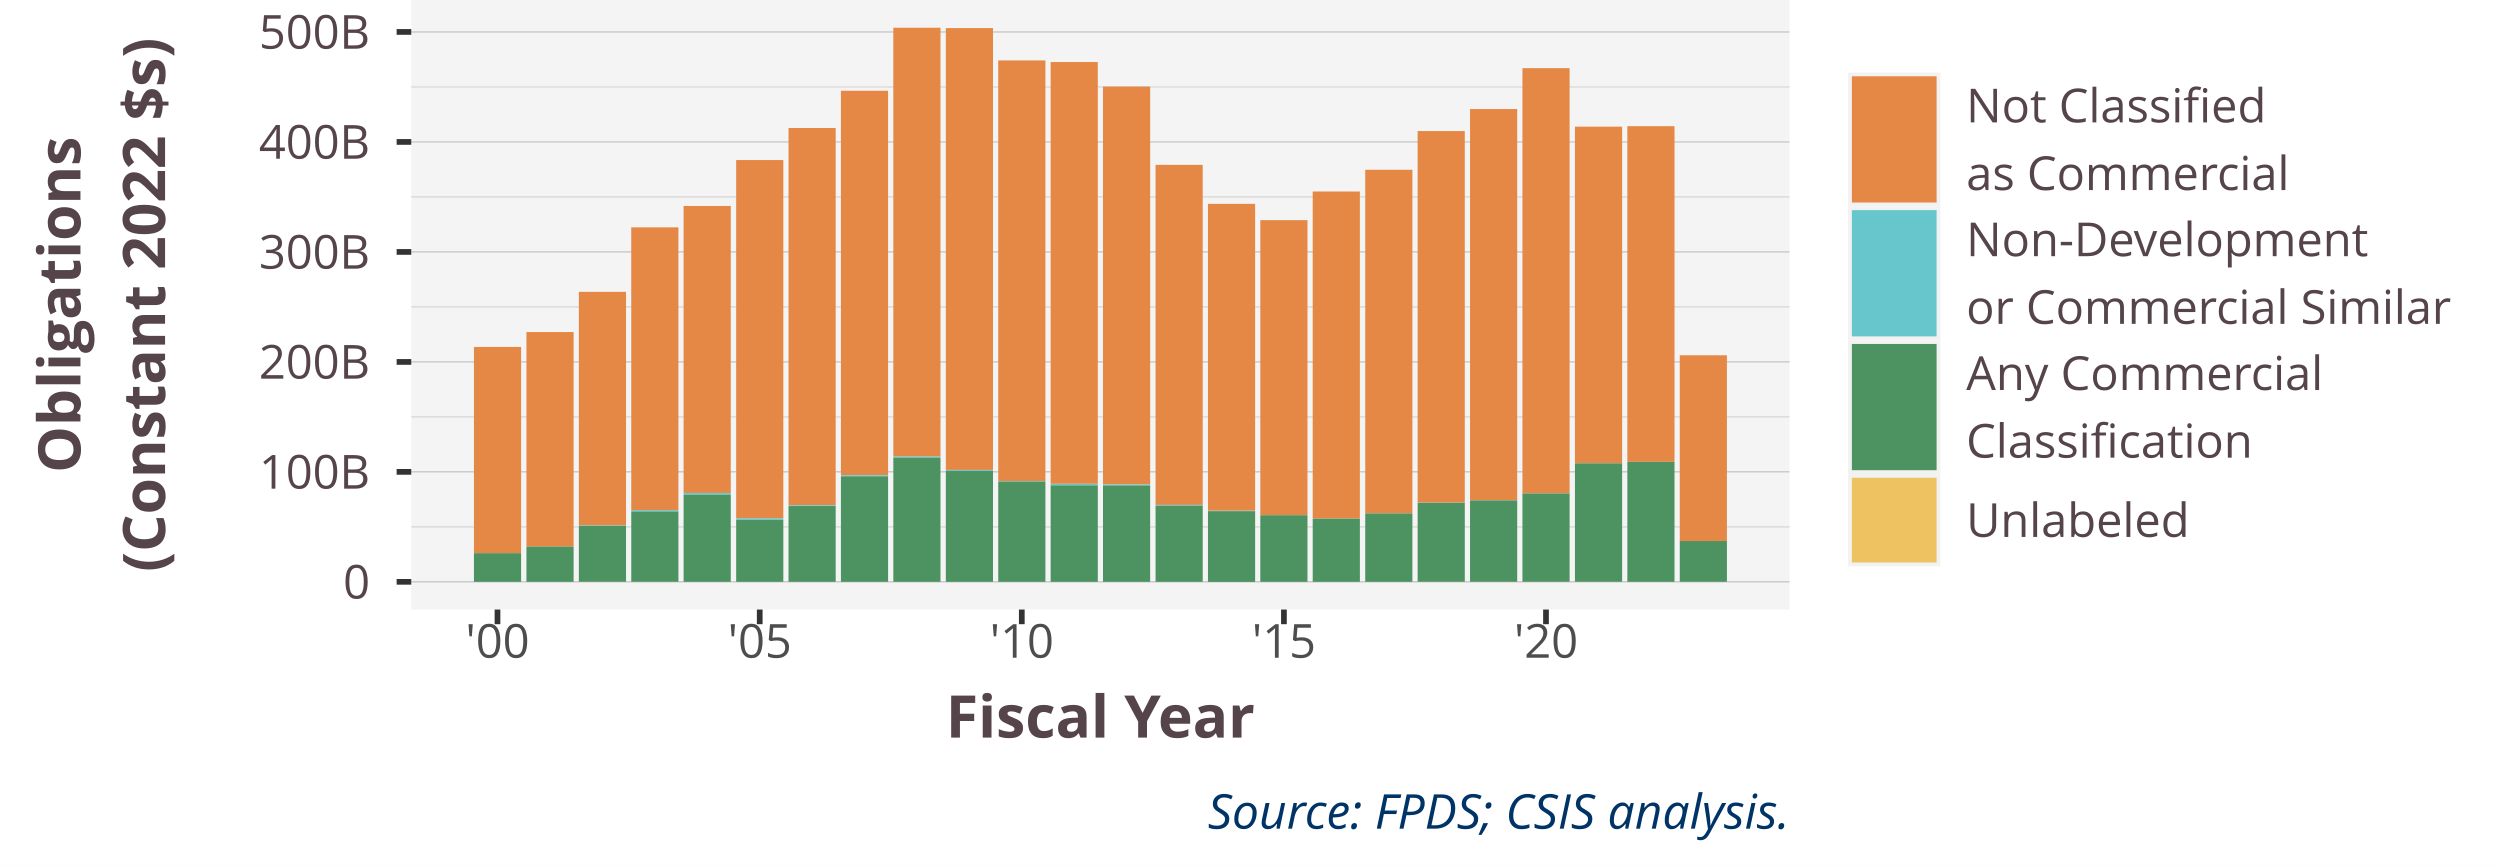
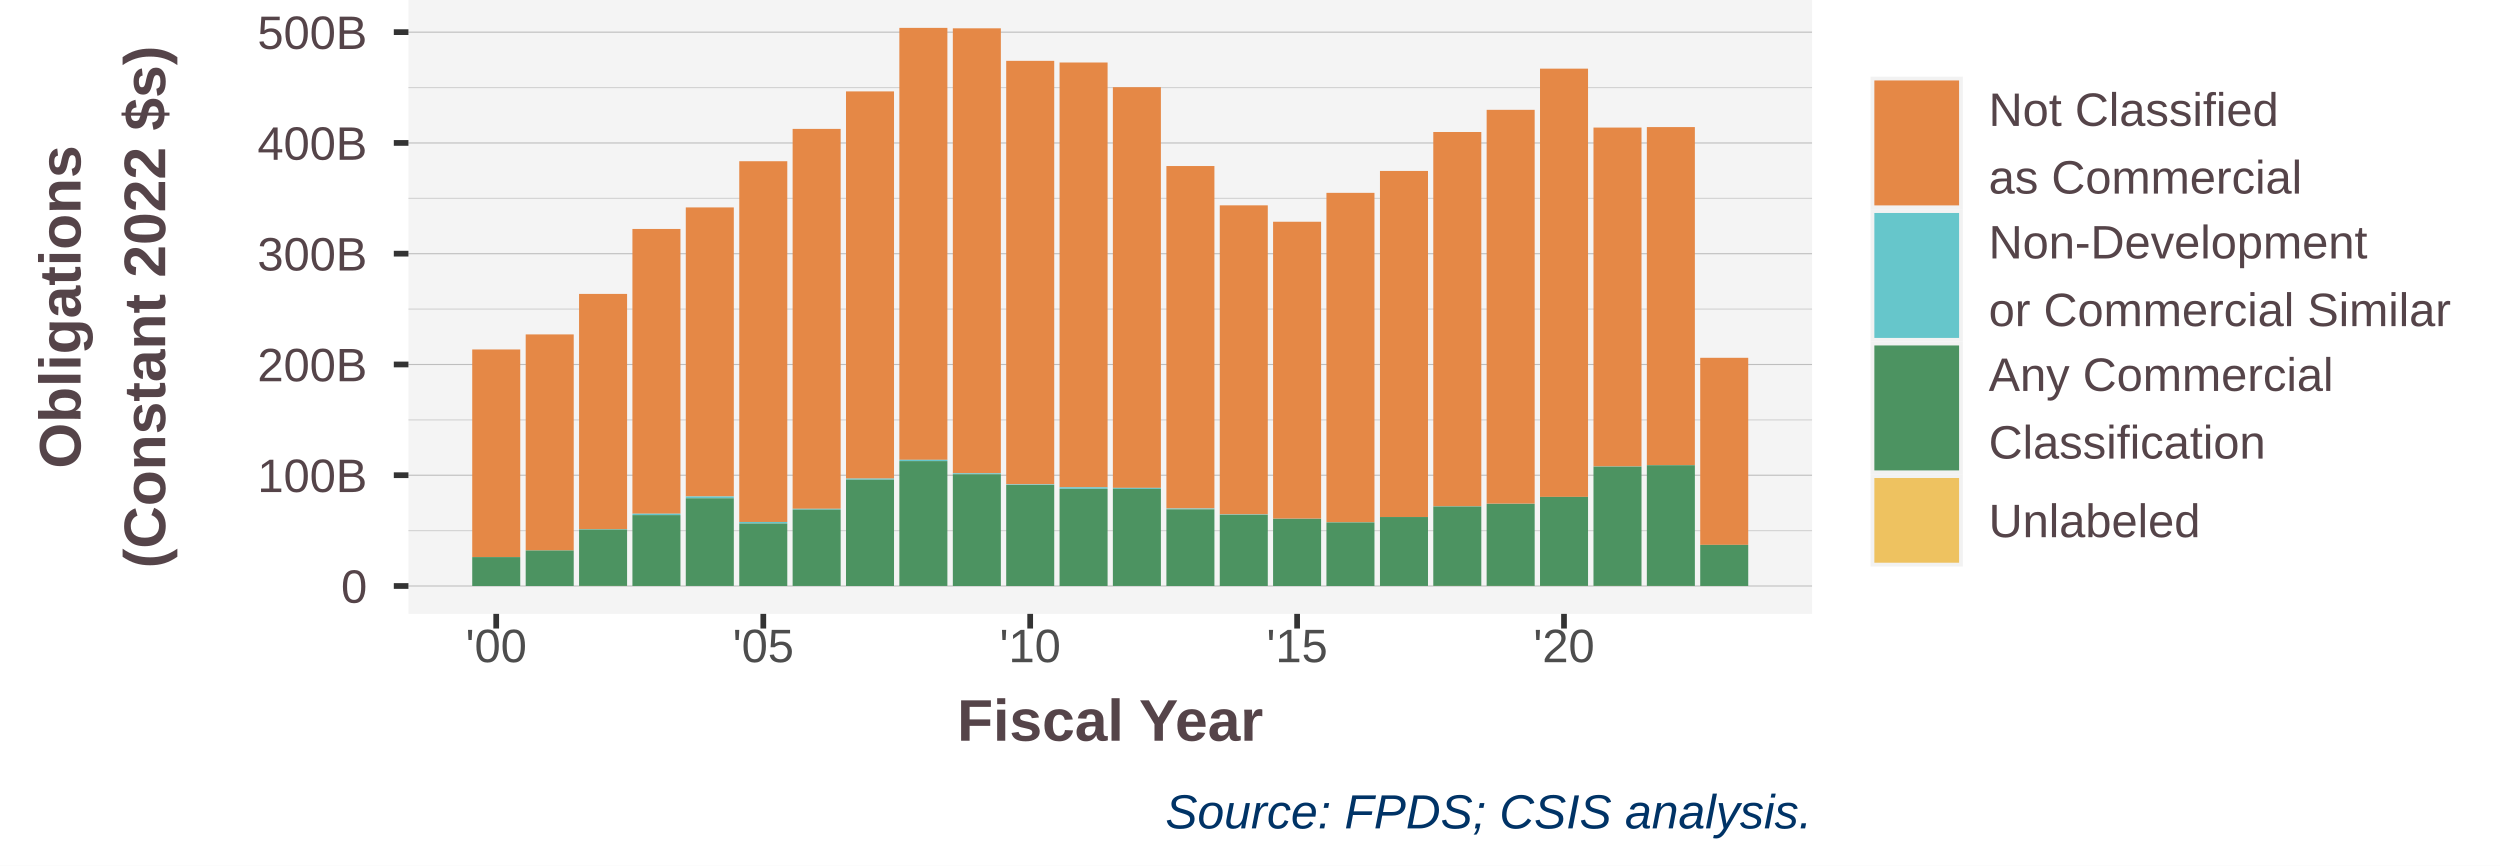
<svg xmlns="http://www.w3.org/2000/svg" class="svglite" width="468.00pt" height="162.00pt" viewBox="0 0 468.00 162.00">
  <defs>
    <style type="text/css">
    .svglite line, .svglite polyline, .svglite polygon, .svglite path, .svglite rect, .svglite circle {
      fill: none;
      stroke: #000000;
      stroke-linecap: round;
      stroke-linejoin: round;
      stroke-miterlimit: 10.00;
    }
    .svglite text {
      white-space: pre;
    }
  </style>
  </defs>
  <rect width="100%" height="100%" style="stroke: none; fill: #FFFFFF;" />
  <defs>
    <clipPath id="cpMC4wMHw0NjguMDB8MC4wMHwxNjIuMDA=">
      <rect x="0.00" y="0.00" width="468.00" height="162.00" />
    </clipPath>
  </defs>
  <g clip-path="url(#cpMC4wMHw0NjguMDB8MC4wMHwxNjIuMDA=)">
-     <rect x="-0" y="0.00" width="468.00" height="162.00" style="stroke-width: 1.07; stroke: #FFFFFF; fill: #FFFFFF;" />
+     <rect x="0.00" y="0.00" width="468.00" height="162.00" style="stroke-width: 1.07; stroke: #FFFFFF; fill: #FFFFFF;" />
  </g>
  <defs>
-     <clipPath id="cpNzYuOTl8MzM1LjAwfDAuMDB8MTE0LjEx">
-       <rect x="76.99" y="0.00" width="258.01" height="114.11" />
+     <clipPath id="cpNzYuNDZ8MzM5LjIxfDAuMDB8MTE0Ljky">
+       <rect x="76.46" y="0.00" width="262.76" height="114.92" />
    </clipPath>
  </defs>
-   <g clip-path="url(#cpNzYuOTl8MzM1LjAwfDAuMDB8MTE0LjEx)">
-     <rect x="76.99" y="0.00" width="258.01" height="114.11" style="stroke-width: 1.07; stroke: none; fill: #F4F4F4;" />
-     <polyline points="76.99,98.63 335.00,98.63 " style="stroke-width: 0.21; stroke: #D3D3D3; stroke-linecap: butt;" />
-     <polyline points="76.99,78.04 335.00,78.04 " style="stroke-width: 0.21; stroke: #D3D3D3; stroke-linecap: butt;" />
-     <polyline points="76.99,57.45 335.00,57.45 " style="stroke-width: 0.21; stroke: #D3D3D3; stroke-linecap: butt;" />
-     <polyline points="76.99,36.86 335.00,36.86 " style="stroke-width: 0.21; stroke: #D3D3D3; stroke-linecap: butt;" />
-     <polyline points="76.99,16.28 335.00,16.28 " style="stroke-width: 0.21; stroke: #D3D3D3; stroke-linecap: butt;" />
-     <polyline points="76.99,108.92 335.00,108.92 " style="stroke-width: 0.21; stroke: #BEBEBE; stroke-linecap: butt;" />
-     <polyline points="76.99,88.33 335.00,88.33 " style="stroke-width: 0.21; stroke: #BEBEBE; stroke-linecap: butt;" />
-     <polyline points="76.99,67.75 335.00,67.75 " style="stroke-width: 0.21; stroke: #BEBEBE; stroke-linecap: butt;" />
-     <polyline points="76.99,47.16 335.00,47.16 " style="stroke-width: 0.21; stroke: #BEBEBE; stroke-linecap: butt;" />
-     <polyline points="76.99,26.57 335.00,26.57 " style="stroke-width: 0.21; stroke: #BEBEBE; stroke-linecap: butt;" />
-     <polyline points="76.99,5.98 335.00,5.98 " style="stroke-width: 0.21; stroke: #BEBEBE; stroke-linecap: butt;" />
-     <rect x="88.72" y="64.95" width="8.83" height="38.59" style="stroke-width: 1.07; stroke: none; stroke-linecap: butt; stroke-linejoin: miter; fill: #E58846;" />
-     <rect x="98.55" y="62.16" width="8.83" height="40.16" style="stroke-width: 1.07; stroke: none; stroke-linecap: butt; stroke-linejoin: miter; fill: #E58846;" />
-     <rect x="108.36" y="54.63" width="8.83" height="43.73" style="stroke-width: 1.07; stroke: none; stroke-linecap: butt; stroke-linejoin: miter; fill: #E58846;" />
-     <rect x="118.17" y="42.56" width="8.83" height="52.93" style="stroke-width: 1.07; stroke: none; stroke-linecap: butt; stroke-linejoin: miter; fill: #E58846;" />
-     <rect x="127.97" y="38.56" width="8.83" height="53.72" style="stroke-width: 1.07; stroke: none; stroke-linecap: butt; stroke-linejoin: miter; fill: #E58846;" />
-     <rect x="137.81" y="29.96" width="8.83" height="67.06" style="stroke-width: 1.07; stroke: none; stroke-linecap: butt; stroke-linejoin: miter; fill: #E58846;" />
-     <rect x="147.61" y="23.96" width="8.83" height="70.62" style="stroke-width: 1.07; stroke: none; stroke-linecap: butt; stroke-linejoin: miter; fill: #E58846;" />
-     <rect x="157.42" y="16.99" width="8.83" height="71.97" style="stroke-width: 1.07; stroke: none; stroke-linecap: butt; stroke-linejoin: miter; fill: #E58846;" />
-     <rect x="167.23" y="5.19" width="8.83" height="80.29" style="stroke-width: 1.07; stroke: none; stroke-linecap: butt; stroke-linejoin: miter; fill: #E58846;" />
-     <rect x="177.06" y="5.26" width="8.83" height="82.71" style="stroke-width: 1.07; stroke: none; stroke-linecap: butt; stroke-linejoin: miter; fill: #E58846;" />
-     <rect x="186.87" y="11.31" width="8.83" height="78.73" style="stroke-width: 1.07; stroke: none; stroke-linecap: butt; stroke-linejoin: miter; fill: #E58846;" />
-     <rect x="196.68" y="11.61" width="8.83" height="78.96" style="stroke-width: 1.07; stroke: none; stroke-linecap: butt; stroke-linejoin: miter; fill: #E58846;" />
-     <rect x="206.48" y="16.20" width="8.83" height="74.48" style="stroke-width: 1.07; stroke: none; stroke-linecap: butt; stroke-linejoin: miter; fill: #E58846;" />
-     <rect x="216.32" y="30.86" width="8.83" height="63.66" style="stroke-width: 1.07; stroke: none; stroke-linecap: butt; stroke-linejoin: miter; fill: #E58846;" />
-     <rect x="226.13" y="38.16" width="8.83" height="57.45" style="stroke-width: 1.07; stroke: none; stroke-linecap: butt; stroke-linejoin: miter; fill: #E58846;" />
-     <rect x="235.93" y="41.21" width="8.83" height="55.21" style="stroke-width: 1.07; stroke: none; stroke-linecap: butt; stroke-linejoin: miter; fill: #E58846;" />
-     <rect x="245.74" y="35.85" width="8.83" height="61.23" style="stroke-width: 1.07; stroke: none; stroke-linecap: butt; stroke-linejoin: miter; fill: #E58846;" />
-     <rect x="255.57" y="31.78" width="8.83" height="64.32" style="stroke-width: 1.07; stroke: none; stroke-linecap: butt; stroke-linejoin: miter; fill: #E58846;" />
-     <rect x="265.38" y="24.53" width="8.83" height="69.58" style="stroke-width: 1.07; stroke: none; stroke-linecap: butt; stroke-linejoin: miter; fill: #E58846;" />
-     <rect x="275.19" y="20.41" width="8.83" height="73.23" style="stroke-width: 1.07; stroke: none; stroke-linecap: butt; stroke-linejoin: miter; fill: #E58846;" />
-     <rect x="285.00" y="12.76" width="8.83" height="79.60" style="stroke-width: 1.07; stroke: none; stroke-linecap: butt; stroke-linejoin: miter; fill: #E58846;" />
-     <rect x="294.83" y="23.71" width="8.83" height="62.99" style="stroke-width: 1.07; stroke: none; stroke-linecap: butt; stroke-linejoin: miter; fill: #E58846;" />
-     <rect x="304.64" y="23.62" width="8.83" height="62.84" style="stroke-width: 1.07; stroke: none; stroke-linecap: butt; stroke-linejoin: miter; fill: #E58846;" />
-     <rect x="314.45" y="66.51" width="8.83" height="34.77" style="stroke-width: 1.07; stroke: none; stroke-linecap: butt; stroke-linejoin: miter; fill: #E58846;" />
-     <rect x="88.72" y="103.54" width="8.83" height="0.009" style="stroke-width: 1.07; stroke: none; stroke-linecap: butt; stroke-linejoin: miter; fill: #66C6CB;" />
-     <rect x="98.55" y="108.92" width="8.83" height="0" style="stroke-width: 1.07; stroke: none; stroke-linecap: butt; stroke-linejoin: miter; fill: #66C6CB;" />
-     <rect x="108.36" y="98.35" width="8.83" height="0.074" style="stroke-width: 1.07; stroke: none; stroke-linecap: butt; stroke-linejoin: miter; fill: #66C6CB;" />
-     <rect x="118.17" y="95.49" width="8.83" height="0.25" style="stroke-width: 1.07; stroke: none; stroke-linecap: butt; stroke-linejoin: miter; fill: #66C6CB;" />
-     <rect x="127.97" y="92.28" width="8.83" height="0.34" style="stroke-width: 1.07; stroke: none; stroke-linecap: butt; stroke-linejoin: miter; fill: #66C6CB;" />
-     <rect x="137.81" y="97.02" width="8.83" height="0.28" style="stroke-width: 1.07; stroke: none; stroke-linecap: butt; stroke-linejoin: miter; fill: #66C6CB;" />
-     <rect x="147.61" y="94.58" width="8.83" height="0.15" style="stroke-width: 1.07; stroke: none; stroke-linecap: butt; stroke-linejoin: miter; fill: #66C6CB;" />
-     <rect x="157.42" y="88.96" width="8.83" height="0.20" style="stroke-width: 1.07; stroke: none; stroke-linecap: butt; stroke-linejoin: miter; fill: #66C6CB;" />
-     <rect x="167.23" y="85.48" width="8.83" height="0.24" style="stroke-width: 1.07; stroke: none; stroke-linecap: butt; stroke-linejoin: miter; fill: #66C6CB;" />
-     <rect x="177.06" y="87.97" width="8.83" height="0.18" style="stroke-width: 1.07; stroke: none; stroke-linecap: butt; stroke-linejoin: miter; fill: #66C6CB;" />
-     <rect x="186.87" y="90.04" width="8.83" height="0.10" style="stroke-width: 1.07; stroke: none; stroke-linecap: butt; stroke-linejoin: miter; fill: #66C6CB;" />
-     <rect x="196.68" y="90.58" width="8.83" height="0.28" style="stroke-width: 1.07; stroke: none; stroke-linecap: butt; stroke-linejoin: miter; fill: #66C6CB;" />
-     <rect x="206.48" y="90.68" width="8.83" height="0.19" style="stroke-width: 1.07; stroke: none; stroke-linecap: butt; stroke-linejoin: miter; fill: #66C6CB;" />
-     <rect x="216.32" y="94.52" width="8.83" height="0.15" style="stroke-width: 1.07; stroke: none; stroke-linecap: butt; stroke-linejoin: miter; fill: #66C6CB;" />
-     <rect x="226.13" y="95.62" width="8.83" height="0.069" style="stroke-width: 1.07; stroke: none; stroke-linecap: butt; stroke-linejoin: miter; fill: #66C6CB;" />
-     <rect x="235.93" y="96.42" width="8.83" height="0.029" style="stroke-width: 1.07; stroke: none; stroke-linecap: butt; stroke-linejoin: miter; fill: #66C6CB;" />
-     <rect x="245.74" y="97.08" width="8.83" height="0.026" style="stroke-width: 1.07; stroke: none; stroke-linecap: butt; stroke-linejoin: miter; fill: #66C6CB;" />
-     <rect x="255.57" y="96.10" width="8.83" height="0.010" style="stroke-width: 1.07; stroke: none; stroke-linecap: butt; stroke-linejoin: miter; fill: #66C6CB;" />
-     <rect x="265.38" y="94.11" width="8.83" height="0.036" style="stroke-width: 1.07; stroke: none; stroke-linecap: butt; stroke-linejoin: miter; fill: #66C6CB;" />
-     <rect x="275.19" y="93.64" width="8.83" height="0.029" style="stroke-width: 1.07; stroke: none; stroke-linecap: butt; stroke-linejoin: miter; fill: #66C6CB;" />
-     <rect x="285.00" y="92.36" width="8.83" height="0.007" style="stroke-width: 1.07; stroke: none; stroke-linecap: butt; stroke-linejoin: miter; fill: #66C6CB;" />
-     <rect x="294.83" y="86.70" width="8.83" height="0.024" style="stroke-width: 1.07; stroke: none; stroke-linecap: butt; stroke-linejoin: miter; fill: #66C6CB;" />
-     <rect x="304.64" y="86.47" width="8.83" height="0.011" style="stroke-width: 1.07; stroke: none; stroke-linecap: butt; stroke-linejoin: miter; fill: #66C6CB;" />
-     <rect x="314.45" y="101.28" width="8.83" height="0.006" style="stroke-width: 1.07; stroke: none; stroke-linecap: butt; stroke-linejoin: miter; fill: #66C6CB;" />
-     <rect x="88.72" y="103.55" width="8.83" height="5.37" style="stroke-width: 1.07; stroke: none; stroke-linecap: butt; stroke-linejoin: miter; fill: #4C9361;" />
-     <rect x="98.55" y="102.32" width="8.83" height="6.60" style="stroke-width: 1.07; stroke: none; stroke-linecap: butt; stroke-linejoin: miter; fill: #4C9361;" />
-     <rect x="108.36" y="98.43" width="8.83" height="10.48" style="stroke-width: 1.07; stroke: none; stroke-linecap: butt; stroke-linejoin: miter; fill: #4C9361;" />
-     <rect x="118.17" y="95.74" width="8.83" height="13.17" style="stroke-width: 1.07; stroke: none; stroke-linecap: butt; stroke-linejoin: miter; fill: #4C9361;" />
-     <rect x="127.97" y="92.62" width="8.83" height="16.30" style="stroke-width: 1.07; stroke: none; stroke-linecap: butt; stroke-linejoin: miter; fill: #4C9361;" />
-     <rect x="137.81" y="97.31" width="8.83" height="11.61" style="stroke-width: 1.07; stroke: none; stroke-linecap: butt; stroke-linejoin: miter; fill: #4C9361;" />
-     <rect x="147.61" y="94.73" width="8.83" height="14.19" style="stroke-width: 1.07; stroke: none; stroke-linecap: butt; stroke-linejoin: miter; fill: #4C9361;" />
-     <rect x="157.42" y="89.16" width="8.83" height="19.76" style="stroke-width: 1.07; stroke: none; stroke-linecap: butt; stroke-linejoin: miter; fill: #4C9361;" />
-     <rect x="167.23" y="85.71" width="8.83" height="23.21" style="stroke-width: 1.07; stroke: none; stroke-linecap: butt; stroke-linejoin: miter; fill: #4C9361;" />
-     <rect x="177.06" y="88.15" width="8.83" height="20.77" style="stroke-width: 1.07; stroke: none; stroke-linecap: butt; stroke-linejoin: miter; fill: #4C9361;" />
-     <rect x="186.87" y="90.14" width="8.83" height="18.78" style="stroke-width: 1.07; stroke: none; stroke-linecap: butt; stroke-linejoin: miter; fill: #4C9361;" />
-     <rect x="196.68" y="90.86" width="8.83" height="18.06" style="stroke-width: 1.07; stroke: none; stroke-linecap: butt; stroke-linejoin: miter; fill: #4C9361;" />
-     <rect x="206.48" y="90.87" width="8.83" height="18.05" style="stroke-width: 1.07; stroke: none; stroke-linecap: butt; stroke-linejoin: miter; fill: #4C9361;" />
-     <rect x="216.32" y="94.67" width="8.83" height="14.25" style="stroke-width: 1.07; stroke: none; stroke-linecap: butt; stroke-linejoin: miter; fill: #4C9361;" />
-     <rect x="226.13" y="95.69" width="8.83" height="13.24" style="stroke-width: 1.07; stroke: none; stroke-linecap: butt; stroke-linejoin: miter; fill: #4C9361;" />
-     <rect x="235.93" y="96.45" width="8.83" height="12.47" style="stroke-width: 1.07; stroke: none; stroke-linecap: butt; stroke-linejoin: miter; fill: #4C9361;" />
-     <rect x="245.74" y="97.10" width="8.83" height="11.82" style="stroke-width: 1.07; stroke: none; stroke-linecap: butt; stroke-linejoin: miter; fill: #4C9361;" />
-     <rect x="255.57" y="96.11" width="8.83" height="12.81" style="stroke-width: 1.07; stroke: none; stroke-linecap: butt; stroke-linejoin: miter; fill: #4C9361;" />
-     <rect x="265.38" y="94.15" width="8.83" height="14.76" style="stroke-width: 1.07; stroke: none; stroke-linecap: butt; stroke-linejoin: miter; fill: #4C9361;" />
-     <rect x="275.19" y="93.67" width="8.83" height="15.24" style="stroke-width: 1.07; stroke: none; stroke-linecap: butt; stroke-linejoin: miter; fill: #4C9361;" />
-     <rect x="285.00" y="92.37" width="8.83" height="16.54" style="stroke-width: 1.07; stroke: none; stroke-linecap: butt; stroke-linejoin: miter; fill: #4C9361;" />
-     <rect x="294.83" y="86.73" width="8.83" height="22.18" style="stroke-width: 1.07; stroke: none; stroke-linecap: butt; stroke-linejoin: miter; fill: #4C9361;" />
-     <rect x="304.64" y="86.48" width="8.83" height="22.44" style="stroke-width: 1.07; stroke: none; stroke-linecap: butt; stroke-linejoin: miter; fill: #4C9361;" />
-     <rect x="314.45" y="101.28" width="8.83" height="7.63" style="stroke-width: 1.07; stroke: none; stroke-linecap: butt; stroke-linejoin: miter; fill: #4C9361;" />
-     <rect x="88.72" y="108.92" width="8.83" height="0.00" style="stroke-width: 1.07; stroke: none; stroke-linecap: butt; stroke-linejoin: miter; fill: #EEC260;" />
-     <rect x="98.55" y="108.92" width="8.83" height="0" style="stroke-width: 1.07; stroke: none; stroke-linecap: butt; stroke-linejoin: miter; fill: #EEC260;" />
-     <rect x="108.36" y="108.91" width="8.83" height="0.011" style="stroke-width: 1.07; stroke: none; stroke-linecap: butt; stroke-linejoin: miter; fill: #EEC260;" />
-     <rect x="118.17" y="108.92" width="8.83" height="0.004" style="stroke-width: 1.07; stroke: none; stroke-linecap: butt; stroke-linejoin: miter; fill: #EEC260;" />
-     <rect x="127.97" y="108.92" width="8.83" height="0" style="stroke-width: 1.07; stroke: none; stroke-linecap: butt; stroke-linejoin: miter; fill: #EEC260;" />
-     <rect x="137.81" y="108.92" width="8.83" height="0" style="stroke-width: 1.07; stroke: none; stroke-linecap: butt; stroke-linejoin: miter; fill: #EEC260;" />
-     <rect x="147.61" y="108.92" width="8.83" height="0" style="stroke-width: 1.07; stroke: none; stroke-linecap: butt; stroke-linejoin: miter; fill: #EEC260;" />
-     <rect x="157.42" y="108.92" width="8.83" height="0" style="stroke-width: 1.07; stroke: none; stroke-linecap: butt; stroke-linejoin: miter; fill: #EEC260;" />
-     <rect x="167.23" y="108.92" width="8.83" height="0" style="stroke-width: 1.07; stroke: none; stroke-linecap: butt; stroke-linejoin: miter; fill: #EEC260;" />
-     <rect x="177.06" y="108.92" width="8.83" height="0" style="stroke-width: 1.07; stroke: none; stroke-linecap: butt; stroke-linejoin: miter; fill: #EEC260;" />
-     <rect x="186.87" y="108.92" width="8.83" height="0.002" style="stroke-width: 1.07; stroke: none; stroke-linecap: butt; stroke-linejoin: miter; fill: #EEC260;" />
-     <rect x="196.68" y="108.92" width="8.83" height="0" style="stroke-width: 1.07; stroke: none; stroke-linecap: butt; stroke-linejoin: miter; fill: #EEC260;" />
-     <rect x="206.48" y="108.92" width="8.83" height="0" style="stroke-width: 1.07; stroke: none; stroke-linecap: butt; stroke-linejoin: miter; fill: #EEC260;" />
-     <rect x="216.32" y="108.92" width="8.83" height="0" style="stroke-width: 1.07; stroke: none; stroke-linecap: butt; stroke-linejoin: miter; fill: #EEC260;" />
-     <rect x="226.13" y="108.92" width="8.83" height="0" style="stroke-width: 1.07; stroke: none; stroke-linecap: butt; stroke-linejoin: miter; fill: #EEC260;" />
-     <rect x="235.93" y="108.92" width="8.83" height="0" style="stroke-width: 1.07; stroke: none; stroke-linecap: butt; stroke-linejoin: miter; fill: #EEC260;" />
-     <rect x="245.74" y="108.92" width="8.83" height="0" style="stroke-width: 1.07; stroke: none; stroke-linecap: butt; stroke-linejoin: miter; fill: #EEC260;" />
-     <rect x="255.57" y="108.92" width="8.83" height="0.001" style="stroke-width: 1.07; stroke: none; stroke-linecap: butt; stroke-linejoin: miter; fill: #EEC260;" />
-     <rect x="265.38" y="108.91" width="8.83" height="0.013" style="stroke-width: 1.07; stroke: none; stroke-linecap: butt; stroke-linejoin: miter; fill: #EEC260;" />
-     <rect x="275.19" y="108.91" width="8.83" height="0.010" style="stroke-width: 1.07; stroke: none; stroke-linecap: butt; stroke-linejoin: miter; fill: #EEC260;" />
-     <rect x="285.00" y="108.91" width="8.83" height="0.011" style="stroke-width: 1.07; stroke: none; stroke-linecap: butt; stroke-linejoin: miter; fill: #EEC260;" />
-     <rect x="294.83" y="108.91" width="8.83" height="0.013" style="stroke-width: 1.07; stroke: none; stroke-linecap: butt; stroke-linejoin: miter; fill: #EEC260;" />
-     <rect x="304.64" y="108.92" width="8.83" height="0.006" style="stroke-width: 1.07; stroke: none; stroke-linecap: butt; stroke-linejoin: miter; fill: #EEC260;" />
-     <rect x="314.45" y="108.92" width="8.83" height="0.004" style="stroke-width: 1.07; stroke: none; stroke-linecap: butt; stroke-linejoin: miter; fill: #EEC260;" />
+   <g clip-path="url(#cpNzYuNDZ8MzM5LjIxfDAuMDB8MTE0Ljky)">
+     <rect x="76.46" y="0.00" width="262.76" height="114.92" style="stroke-width: 1.07; stroke: none; fill: #F4F4F4;" />
+     <polyline points="76.46,99.33 339.21,99.33 " style="stroke-width: 0.21; stroke: #D3D3D3; stroke-linecap: butt;" />
+     <polyline points="76.46,78.60 339.21,78.60 " style="stroke-width: 0.21; stroke: #D3D3D3; stroke-linecap: butt;" />
+     <polyline points="76.46,57.86 339.21,57.86 " style="stroke-width: 0.21; stroke: #D3D3D3; stroke-linecap: butt;" />
+     <polyline points="76.46,37.13 339.21,37.13 " style="stroke-width: 0.21; stroke: #D3D3D3; stroke-linecap: butt;" />
+     <polyline points="76.46,16.39 339.21,16.39 " style="stroke-width: 0.21; stroke: #D3D3D3; stroke-linecap: butt;" />
+     <polyline points="76.46,109.70 339.21,109.70 " style="stroke-width: 0.21; stroke: #BEBEBE; stroke-linecap: butt;" />
+     <polyline points="76.46,88.96 339.21,88.96 " style="stroke-width: 0.21; stroke: #BEBEBE; stroke-linecap: butt;" />
+     <polyline points="76.46,68.23 339.21,68.23 " style="stroke-width: 0.21; stroke: #BEBEBE; stroke-linecap: butt;" />
+     <polyline points="76.46,47.49 339.21,47.49 " style="stroke-width: 0.21; stroke: #BEBEBE; stroke-linecap: butt;" />
+     <polyline points="76.46,26.76 339.21,26.76 " style="stroke-width: 0.21; stroke: #BEBEBE; stroke-linecap: butt;" />
+     <polyline points="76.46,6.02 339.21,6.02 " style="stroke-width: 0.21; stroke: #BEBEBE; stroke-linecap: butt;" />
+     <rect x="88.40" y="65.42" width="8.99" height="38.86" style="stroke-width: 1.07; stroke: none; stroke-linecap: butt; stroke-linejoin: miter; fill: #E58846;" />
+     <rect x="98.41" y="62.60" width="8.99" height="40.45" style="stroke-width: 1.07; stroke: none; stroke-linecap: butt; stroke-linejoin: miter; fill: #E58846;" />
+     <rect x="108.40" y="55.02" width="8.99" height="44.04" style="stroke-width: 1.07; stroke: none; stroke-linecap: butt; stroke-linejoin: miter; fill: #E58846;" />
+     <rect x="118.39" y="42.86" width="8.99" height="53.31" style="stroke-width: 1.07; stroke: none; stroke-linecap: butt; stroke-linejoin: miter; fill: #E58846;" />
+     <rect x="128.38" y="38.83" width="8.99" height="54.11" style="stroke-width: 1.07; stroke: none; stroke-linecap: butt; stroke-linejoin: miter; fill: #E58846;" />
+     <rect x="138.39" y="30.18" width="8.99" height="67.54" style="stroke-width: 1.07; stroke: none; stroke-linecap: butt; stroke-linejoin: miter; fill: #E58846;" />
+     <rect x="148.38" y="24.13" width="8.99" height="71.12" style="stroke-width: 1.07; stroke: none; stroke-linecap: butt; stroke-linejoin: miter; fill: #E58846;" />
+     <rect x="158.37" y="17.11" width="8.99" height="72.49" style="stroke-width: 1.07; stroke: none; stroke-linecap: butt; stroke-linejoin: miter; fill: #E58846;" />
+     <rect x="168.36" y="5.22" width="8.99" height="80.86" style="stroke-width: 1.07; stroke: none; stroke-linecap: butt; stroke-linejoin: miter; fill: #E58846;" />
+     <rect x="178.37" y="5.30" width="8.99" height="83.30" style="stroke-width: 1.07; stroke: none; stroke-linecap: butt; stroke-linejoin: miter; fill: #E58846;" />
+     <rect x="188.36" y="11.39" width="8.99" height="79.29" style="stroke-width: 1.07; stroke: none; stroke-linecap: butt; stroke-linejoin: miter; fill: #E58846;" />
+     <rect x="198.35" y="11.70" width="8.99" height="79.53" style="stroke-width: 1.07; stroke: none; stroke-linecap: butt; stroke-linejoin: miter; fill: #E58846;" />
+     <rect x="208.33" y="16.32" width="8.99" height="75.01" style="stroke-width: 1.07; stroke: none; stroke-linecap: butt; stroke-linejoin: miter; fill: #E58846;" />
+     <rect x="218.35" y="31.08" width="8.99" height="64.11" style="stroke-width: 1.07; stroke: none; stroke-linecap: butt; stroke-linejoin: miter; fill: #E58846;" />
+     <rect x="228.34" y="38.44" width="8.99" height="57.86" style="stroke-width: 1.07; stroke: none; stroke-linecap: butt; stroke-linejoin: miter; fill: #E58846;" />
+     <rect x="238.32" y="41.51" width="8.99" height="55.60" style="stroke-width: 1.07; stroke: none; stroke-linecap: butt; stroke-linejoin: miter; fill: #E58846;" />
+     <rect x="248.31" y="36.10" width="8.99" height="61.67" style="stroke-width: 1.07; stroke: none; stroke-linecap: butt; stroke-linejoin: miter; fill: #E58846;" />
+     <rect x="258.33" y="32.00" width="8.99" height="64.78" style="stroke-width: 1.07; stroke: none; stroke-linecap: butt; stroke-linejoin: miter; fill: #E58846;" />
+     <rect x="268.31" y="24.71" width="8.99" height="70.08" style="stroke-width: 1.07; stroke: none; stroke-linecap: butt; stroke-linejoin: miter; fill: #E58846;" />
+     <rect x="278.30" y="20.56" width="8.99" height="73.75" style="stroke-width: 1.07; stroke: none; stroke-linecap: butt; stroke-linejoin: miter; fill: #E58846;" />
+     <rect x="288.29" y="12.85" width="8.99" height="80.17" style="stroke-width: 1.07; stroke: none; stroke-linecap: butt; stroke-linejoin: miter; fill: #E58846;" />
+     <rect x="298.30" y="23.88" width="8.99" height="63.44" style="stroke-width: 1.07; stroke: none; stroke-linecap: butt; stroke-linejoin: miter; fill: #E58846;" />
+     <rect x="308.29" y="23.79" width="8.99" height="63.29" style="stroke-width: 1.07; stroke: none; stroke-linecap: butt; stroke-linejoin: miter; fill: #E58846;" />
+     <rect x="318.28" y="66.98" width="8.99" height="35.02" style="stroke-width: 1.07; stroke: none; stroke-linecap: butt; stroke-linejoin: miter; fill: #E58846;" />
+     <rect x="88.40" y="104.28" width="8.99" height="0.009" style="stroke-width: 1.07; stroke: none; stroke-linecap: butt; stroke-linejoin: miter; fill: #66C6CB;" />
+     <rect x="98.41" y="109.70" width="8.99" height="0" style="stroke-width: 1.07; stroke: none; stroke-linecap: butt; stroke-linejoin: miter; fill: #66C6CB;" />
+     <rect x="108.40" y="99.06" width="8.99" height="0.074" style="stroke-width: 1.07; stroke: none; stroke-linecap: butt; stroke-linejoin: miter; fill: #66C6CB;" />
+     <rect x="118.39" y="96.17" width="8.99" height="0.26" style="stroke-width: 1.07; stroke: none; stroke-linecap: butt; stroke-linejoin: miter; fill: #66C6CB;" />
+     <rect x="128.38" y="92.94" width="8.99" height="0.34" style="stroke-width: 1.07; stroke: none; stroke-linecap: butt; stroke-linejoin: miter; fill: #66C6CB;" />
+     <rect x="138.39" y="97.71" width="8.99" height="0.29" style="stroke-width: 1.07; stroke: none; stroke-linecap: butt; stroke-linejoin: miter; fill: #66C6CB;" />
+     <rect x="148.38" y="95.25" width="8.99" height="0.15" style="stroke-width: 1.07; stroke: none; stroke-linecap: butt; stroke-linejoin: miter; fill: #66C6CB;" />
+     <rect x="158.37" y="89.59" width="8.99" height="0.20" style="stroke-width: 1.07; stroke: none; stroke-linecap: butt; stroke-linejoin: miter; fill: #66C6CB;" />
+     <rect x="168.36" y="86.08" width="8.99" height="0.24" style="stroke-width: 1.07; stroke: none; stroke-linecap: butt; stroke-linejoin: miter; fill: #66C6CB;" />
+     <rect x="178.37" y="88.60" width="8.99" height="0.18" style="stroke-width: 1.07; stroke: none; stroke-linecap: butt; stroke-linejoin: miter; fill: #66C6CB;" />
+     <rect x="188.36" y="90.68" width="8.99" height="0.11" style="stroke-width: 1.07; stroke: none; stroke-linecap: butt; stroke-linejoin: miter; fill: #66C6CB;" />
+     <rect x="198.35" y="91.22" width="8.99" height="0.28" style="stroke-width: 1.07; stroke: none; stroke-linecap: butt; stroke-linejoin: miter; fill: #66C6CB;" />
+     <rect x="208.33" y="91.33" width="8.99" height="0.19" style="stroke-width: 1.07; stroke: none; stroke-linecap: butt; stroke-linejoin: miter; fill: #66C6CB;" />
+     <rect x="218.35" y="95.20" width="8.99" height="0.15" style="stroke-width: 1.07; stroke: none; stroke-linecap: butt; stroke-linejoin: miter; fill: #66C6CB;" />
+     <rect x="228.34" y="96.30" width="8.99" height="0.070" style="stroke-width: 1.07; stroke: none; stroke-linecap: butt; stroke-linejoin: miter; fill: #66C6CB;" />
+     <rect x="238.32" y="97.11" width="8.99" height="0.029" style="stroke-width: 1.07; stroke: none; stroke-linecap: butt; stroke-linejoin: miter; fill: #66C6CB;" />
+     <rect x="248.31" y="97.77" width="8.99" height="0.026" style="stroke-width: 1.07; stroke: none; stroke-linecap: butt; stroke-linejoin: miter; fill: #66C6CB;" />
+     <rect x="258.33" y="96.78" width="8.99" height="0.010" style="stroke-width: 1.07; stroke: none; stroke-linecap: butt; stroke-linejoin: miter; fill: #66C6CB;" />
+     <rect x="268.31" y="94.78" width="8.99" height="0.036" style="stroke-width: 1.07; stroke: none; stroke-linecap: butt; stroke-linejoin: miter; fill: #66C6CB;" />
+     <rect x="278.30" y="94.31" width="8.99" height="0.030" style="stroke-width: 1.07; stroke: none; stroke-linecap: butt; stroke-linejoin: miter; fill: #66C6CB;" />
+     <rect x="288.29" y="93.02" width="8.99" height="0.007" style="stroke-width: 1.07; stroke: none; stroke-linecap: butt; stroke-linejoin: miter; fill: #66C6CB;" />
+     <rect x="298.30" y="87.32" width="8.99" height="0.024" style="stroke-width: 1.07; stroke: none; stroke-linecap: butt; stroke-linejoin: miter; fill: #66C6CB;" />
+     <rect x="308.29" y="87.08" width="8.99" height="0.011" style="stroke-width: 1.07; stroke: none; stroke-linecap: butt; stroke-linejoin: miter; fill: #66C6CB;" />
+     <rect x="318.28" y="102.00" width="8.99" height="0.006" style="stroke-width: 1.07; stroke: none; stroke-linecap: butt; stroke-linejoin: miter; fill: #66C6CB;" />
+     <rect x="88.40" y="104.29" width="8.99" height="5.41" style="stroke-width: 1.07; stroke: none; stroke-linecap: butt; stroke-linejoin: miter; fill: #4C9361;" />
+     <rect x="98.41" y="103.05" width="8.99" height="6.65" style="stroke-width: 1.07; stroke: none; stroke-linecap: butt; stroke-linejoin: miter; fill: #4C9361;" />
+     <rect x="108.40" y="99.13" width="8.99" height="10.56" style="stroke-width: 1.07; stroke: none; stroke-linecap: butt; stroke-linejoin: miter; fill: #4C9361;" />
+     <rect x="118.39" y="96.43" width="8.99" height="13.27" style="stroke-width: 1.07; stroke: none; stroke-linecap: butt; stroke-linejoin: miter; fill: #4C9361;" />
+     <rect x="128.38" y="93.28" width="8.99" height="16.41" style="stroke-width: 1.07; stroke: none; stroke-linecap: butt; stroke-linejoin: miter; fill: #4C9361;" />
+     <rect x="138.39" y="98.00" width="8.99" height="11.70" style="stroke-width: 1.07; stroke: none; stroke-linecap: butt; stroke-linejoin: miter; fill: #4C9361;" />
+     <rect x="148.38" y="95.40" width="8.99" height="14.29" style="stroke-width: 1.07; stroke: none; stroke-linecap: butt; stroke-linejoin: miter; fill: #4C9361;" />
+     <rect x="158.37" y="89.80" width="8.99" height="19.90" style="stroke-width: 1.07; stroke: none; stroke-linecap: butt; stroke-linejoin: miter; fill: #4C9361;" />
+     <rect x="168.36" y="86.32" width="8.99" height="23.37" style="stroke-width: 1.07; stroke: none; stroke-linecap: butt; stroke-linejoin: miter; fill: #4C9361;" />
+     <rect x="178.37" y="88.78" width="8.99" height="20.92" style="stroke-width: 1.07; stroke: none; stroke-linecap: butt; stroke-linejoin: miter; fill: #4C9361;" />
+     <rect x="188.36" y="90.79" width="8.99" height="18.91" style="stroke-width: 1.07; stroke: none; stroke-linecap: butt; stroke-linejoin: miter; fill: #4C9361;" />
+     <rect x="198.35" y="91.51" width="8.99" height="18.19" style="stroke-width: 1.07; stroke: none; stroke-linecap: butt; stroke-linejoin: miter; fill: #4C9361;" />
+     <rect x="208.33" y="91.51" width="8.99" height="18.18" style="stroke-width: 1.07; stroke: none; stroke-linecap: butt; stroke-linejoin: miter; fill: #4C9361;" />
+     <rect x="218.35" y="95.35" width="8.99" height="14.35" style="stroke-width: 1.07; stroke: none; stroke-linecap: butt; stroke-linejoin: miter; fill: #4C9361;" />
+     <rect x="228.34" y="96.37" width="8.99" height="13.33" style="stroke-width: 1.07; stroke: none; stroke-linecap: butt; stroke-linejoin: miter; fill: #4C9361;" />
+     <rect x="238.32" y="97.14" width="8.99" height="12.56" style="stroke-width: 1.07; stroke: none; stroke-linecap: butt; stroke-linejoin: miter; fill: #4C9361;" />
+     <rect x="248.31" y="97.80" width="8.99" height="11.90" style="stroke-width: 1.07; stroke: none; stroke-linecap: butt; stroke-linejoin: miter; fill: #4C9361;" />
+     <rect x="258.33" y="96.79" width="8.99" height="12.90" style="stroke-width: 1.07; stroke: none; stroke-linecap: butt; stroke-linejoin: miter; fill: #4C9361;" />
+     <rect x="268.31" y="94.82" width="8.99" height="14.87" style="stroke-width: 1.07; stroke: none; stroke-linecap: butt; stroke-linejoin: miter; fill: #4C9361;" />
+     <rect x="278.30" y="94.34" width="8.99" height="15.35" style="stroke-width: 1.07; stroke: none; stroke-linecap: butt; stroke-linejoin: miter; fill: #4C9361;" />
+     <rect x="288.29" y="93.03" width="8.99" height="16.66" style="stroke-width: 1.07; stroke: none; stroke-linecap: butt; stroke-linejoin: miter; fill: #4C9361;" />
+     <rect x="298.30" y="87.35" width="8.99" height="22.34" style="stroke-width: 1.07; stroke: none; stroke-linecap: butt; stroke-linejoin: miter; fill: #4C9361;" />
+     <rect x="308.29" y="87.09" width="8.99" height="22.60" style="stroke-width: 1.07; stroke: none; stroke-linecap: butt; stroke-linejoin: miter; fill: #4C9361;" />
+     <rect x="318.28" y="102.01" width="8.99" height="7.69" style="stroke-width: 1.07; stroke: none; stroke-linecap: butt; stroke-linejoin: miter; fill: #4C9361;" />
+     <rect x="88.40" y="109.70" width="8.99" height="0.00" style="stroke-width: 1.07; stroke: none; stroke-linecap: butt; stroke-linejoin: miter; fill: #EEC260;" />
+     <rect x="98.41" y="109.70" width="8.99" height="0" style="stroke-width: 1.07; stroke: none; stroke-linecap: butt; stroke-linejoin: miter; fill: #EEC260;" />
+     <rect x="108.40" y="109.69" width="8.99" height="0.011" style="stroke-width: 1.07; stroke: none; stroke-linecap: butt; stroke-linejoin: miter; fill: #EEC260;" />
+     <rect x="118.39" y="109.69" width="8.99" height="0.004" style="stroke-width: 1.07; stroke: none; stroke-linecap: butt; stroke-linejoin: miter; fill: #EEC260;" />
+     <rect x="128.38" y="109.70" width="8.99" height="0" style="stroke-width: 1.07; stroke: none; stroke-linecap: butt; stroke-linejoin: miter; fill: #EEC260;" />
+     <rect x="138.39" y="109.70" width="8.99" height="0" style="stroke-width: 1.07; stroke: none; stroke-linecap: butt; stroke-linejoin: miter; fill: #EEC260;" />
+     <rect x="148.38" y="109.70" width="8.99" height="0" style="stroke-width: 1.07; stroke: none; stroke-linecap: butt; stroke-linejoin: miter; fill: #EEC260;" />
+     <rect x="158.37" y="109.70" width="8.99" height="0" style="stroke-width: 1.07; stroke: none; stroke-linecap: butt; stroke-linejoin: miter; fill: #EEC260;" />
+     <rect x="168.36" y="109.70" width="8.99" height="0" style="stroke-width: 1.07; stroke: none; stroke-linecap: butt; stroke-linejoin: miter; fill: #EEC260;" />
+     <rect x="178.37" y="109.70" width="8.99" height="0" style="stroke-width: 1.07; stroke: none; stroke-linecap: butt; stroke-linejoin: miter; fill: #EEC260;" />
+     <rect x="188.36" y="109.70" width="8.99" height="0.002" style="stroke-width: 1.07; stroke: none; stroke-linecap: butt; stroke-linejoin: miter; fill: #EEC260;" />
+     <rect x="198.35" y="109.70" width="8.99" height="0" style="stroke-width: 1.07; stroke: none; stroke-linecap: butt; stroke-linejoin: miter; fill: #EEC260;" />
+     <rect x="208.33" y="109.70" width="8.99" height="0" style="stroke-width: 1.07; stroke: none; stroke-linecap: butt; stroke-linejoin: miter; fill: #EEC260;" />
+     <rect x="218.35" y="109.70" width="8.99" height="0" style="stroke-width: 1.07; stroke: none; stroke-linecap: butt; stroke-linejoin: miter; fill: #EEC260;" />
+     <rect x="228.34" y="109.70" width="8.99" height="0" style="stroke-width: 1.07; stroke: none; stroke-linecap: butt; stroke-linejoin: miter; fill: #EEC260;" />
+     <rect x="238.32" y="109.70" width="8.99" height="0" style="stroke-width: 1.07; stroke: none; stroke-linecap: butt; stroke-linejoin: miter; fill: #EEC260;" />
+     <rect x="248.31" y="109.70" width="8.99" height="0" style="stroke-width: 1.07; stroke: none; stroke-linecap: butt; stroke-linejoin: miter; fill: #EEC260;" />
+     <rect x="258.33" y="109.70" width="8.99" height="0.001" style="stroke-width: 1.07; stroke: none; stroke-linecap: butt; stroke-linejoin: miter; fill: #EEC260;" />
+     <rect x="268.31" y="109.68" width="8.99" height="0.013" style="stroke-width: 1.07; stroke: none; stroke-linecap: butt; stroke-linejoin: miter; fill: #EEC260;" />
+     <rect x="278.30" y="109.69" width="8.99" height="0.010" style="stroke-width: 1.07; stroke: none; stroke-linecap: butt; stroke-linejoin: miter; fill: #EEC260;" />
+     <rect x="288.29" y="109.69" width="8.99" height="0.011" style="stroke-width: 1.07; stroke: none; stroke-linecap: butt; stroke-linejoin: miter; fill: #EEC260;" />
+     <rect x="298.30" y="109.68" width="8.99" height="0.013" style="stroke-width: 1.07; stroke: none; stroke-linecap: butt; stroke-linejoin: miter; fill: #EEC260;" />
+     <rect x="308.29" y="109.69" width="8.99" height="0.006" style="stroke-width: 1.07; stroke: none; stroke-linecap: butt; stroke-linejoin: miter; fill: #EEC260;" />
+     <rect x="318.28" y="109.69" width="8.99" height="0.004" style="stroke-width: 1.07; stroke: none; stroke-linecap: butt; stroke-linejoin: miter; fill: #EEC260;" />
  </g>
  <g clip-path="url(#cpMC4wMHw0NjguMDB8MC4wMHwxNjIuMDA=)">
-     <text x="69.27" y="112.06" text-anchor="end" style="font-size: 8.80px;fill: #554449; font-family: &quot;Open Sans&quot;;" textLength="5.03px" lengthAdjust="spacingAndGlyphs">0</text>
-     <text x="69.27" y="91.47" text-anchor="end" style="font-size: 8.80px;fill: #554449; font-family: &quot;Open Sans&quot;;" textLength="20.78px" lengthAdjust="spacingAndGlyphs">100B</text>
-     <text x="69.27" y="70.88" text-anchor="end" style="font-size: 8.80px;fill: #554449; font-family: &quot;Open Sans&quot;;" textLength="20.78px" lengthAdjust="spacingAndGlyphs">200B</text>
-     <text x="69.27" y="50.30" text-anchor="end" style="font-size: 8.80px;fill: #554449; font-family: &quot;Open Sans&quot;;" textLength="20.78px" lengthAdjust="spacingAndGlyphs">300B</text>
-     <text x="69.27" y="29.71" text-anchor="end" style="font-size: 8.80px;fill: #554449; font-family: &quot;Open Sans&quot;;" textLength="20.78px" lengthAdjust="spacingAndGlyphs">400B</text>
-     <text x="69.27" y="9.12" text-anchor="end" style="font-size: 8.80px;fill: #554449; font-family: &quot;Open Sans&quot;;" textLength="20.78px" lengthAdjust="spacingAndGlyphs">500B</text>
-     <polyline points="74.25,108.92 76.99,108.92 " style="stroke-width: 1.07; stroke: #333333; stroke-linecap: butt;" />
-     <polyline points="74.25,88.33 76.99,88.33 " style="stroke-width: 1.07; stroke: #333333; stroke-linecap: butt;" />
-     <polyline points="74.25,67.75 76.99,67.75 " style="stroke-width: 1.07; stroke: #333333; stroke-linecap: butt;" />
-     <polyline points="74.25,47.16 76.99,47.16 " style="stroke-width: 1.07; stroke: #333333; stroke-linecap: butt;" />
-     <polyline points="74.25,26.57 76.99,26.57 " style="stroke-width: 1.07; stroke: #333333; stroke-linecap: butt;" />
-     <polyline points="74.25,5.98 76.99,5.98 " style="stroke-width: 1.07; stroke: #333333; stroke-linecap: butt;" />
-     <polyline points="93.13,116.85 93.13,114.11 " style="stroke-width: 1.07; stroke: #333333; stroke-linecap: butt;" />
-     <polyline points="142.22,116.85 142.22,114.11 " style="stroke-width: 1.07; stroke: #333333; stroke-linecap: butt;" />
-     <polyline points="191.28,116.85 191.28,114.11 " style="stroke-width: 1.07; stroke: #333333; stroke-linecap: butt;" />
-     <polyline points="240.35,116.85 240.35,114.11 " style="stroke-width: 1.07; stroke: #333333; stroke-linecap: butt;" />
-     <polyline points="289.41,116.85 289.41,114.11 " style="stroke-width: 1.07; stroke: #333333; stroke-linecap: butt;" />
-     <text x="93.13" y="123.13" text-anchor="middle" style="font-size: 8.80px;fill: #4D4D4D; font-family: &quot;Open Sans&quot;;" textLength="12.00px" lengthAdjust="spacingAndGlyphs">'00</text>
-     <text x="142.22" y="123.13" text-anchor="middle" style="font-size: 8.80px;fill: #4D4D4D; font-family: &quot;Open Sans&quot;;" textLength="12.00px" lengthAdjust="spacingAndGlyphs">'05</text>
-     <text x="191.28" y="123.13" text-anchor="middle" style="font-size: 8.80px;fill: #4D4D4D; font-family: &quot;Open Sans&quot;;" textLength="12.00px" lengthAdjust="spacingAndGlyphs">'10</text>
-     <text x="240.35" y="123.13" text-anchor="middle" style="font-size: 8.80px;fill: #4D4D4D; font-family: &quot;Open Sans&quot;;" textLength="12.00px" lengthAdjust="spacingAndGlyphs">'15</text>
-     <text x="289.41" y="123.13" text-anchor="middle" style="font-size: 8.80px;fill: #4D4D4D; font-family: &quot;Open Sans&quot;;" textLength="12.00px" lengthAdjust="spacingAndGlyphs">'20</text>
-     <text x="205.99" y="138.08" text-anchor="middle" style="font-size: 11.00px; font-weight: bold;fill: #554449; font-family: &quot;Open Sans&quot;;" textLength="58.40px" lengthAdjust="spacingAndGlyphs">Fiscal Year</text>
-     <text transform="translate(15.06,57.05) rotate(-90)" text-anchor="middle" style="font-size: 11.00px; font-weight: bold;fill: #554449; font-family: &quot;Open Sans&quot;;" textLength="62.93px" lengthAdjust="spacingAndGlyphs">Obligations</text>
-     <text transform="translate(30.90,57.05) rotate(-90)" text-anchor="middle" style="font-size: 11.00px; font-weight: bold;fill: #554449; font-family: &quot;Open Sans&quot;;" textLength="100.06px" lengthAdjust="spacingAndGlyphs">(Constant 2022 $s)</text>
-     <rect x="345.96" y="8.10" width="114.84" height="97.92" style="stroke-width: 1.07; stroke: none; fill: #FFFFFF;" />
-     <rect x="345.96" y="13.58" width="17.28" height="25.05" style="stroke-width: 1.07; stroke: none; fill: #F2F2F2;" />
-     <rect x="346.67" y="14.28" width="15.86" height="23.63" style="stroke-width: 1.07; stroke: none; stroke-linecap: butt; stroke-linejoin: miter; fill: #E58846;" />
-     <rect x="345.96" y="38.63" width="17.28" height="25.05" style="stroke-width: 1.07; stroke: none; fill: #F2F2F2;" />
-     <rect x="346.67" y="39.34" width="15.86" height="23.63" style="stroke-width: 1.07; stroke: none; stroke-linecap: butt; stroke-linejoin: miter; fill: #66C6CB;" />
-     <rect x="345.96" y="63.68" width="17.28" height="25.05" style="stroke-width: 1.07; stroke: none; fill: #F2F2F2;" />
-     <rect x="346.67" y="64.39" width="15.86" height="23.63" style="stroke-width: 1.07; stroke: none; stroke-linecap: butt; stroke-linejoin: miter; fill: #4C9361;" />
-     <rect x="345.96" y="88.73" width="17.28" height="17.28" style="stroke-width: 1.07; stroke: none; fill: #F2F2F2;" />
-     <rect x="346.67" y="89.44" width="15.86" height="15.86" style="stroke-width: 1.07; stroke: none; stroke-linecap: butt; stroke-linejoin: miter; fill: #EEC260;" />
-     <text x="368.07" y="22.91" style="font-size: 8.80px;fill: #554449; font-family: &quot;Open Sans&quot;;" textLength="56.09px" lengthAdjust="spacingAndGlyphs">Not Classified</text>
-     <text x="368.07" y="35.58" style="font-size: 8.80px;fill: #554449; font-family: &quot;Open Sans&quot;;" textLength="60.55px" lengthAdjust="spacingAndGlyphs">as Commercial</text>
-     <text x="368.07" y="47.96" style="font-size: 8.80px;fill: #554449; font-family: &quot;Open Sans&quot;;" textLength="75.30px" lengthAdjust="spacingAndGlyphs">Non-Development</text>
-     <text x="368.07" y="60.63" style="font-size: 8.80px;fill: #554449; font-family: &quot;Open Sans&quot;;" textLength="90.74px" lengthAdjust="spacingAndGlyphs">or Commercial Similar</text>
-     <text x="368.07" y="73.01" style="font-size: 8.80px;fill: #554449; font-family: &quot;Open Sans&quot;;" textLength="66.84px" lengthAdjust="spacingAndGlyphs">Any Commercial</text>
-     <text x="368.07" y="85.68" style="font-size: 8.80px;fill: #554449; font-family: &quot;Open Sans&quot;;" textLength="53.57px" lengthAdjust="spacingAndGlyphs">Classification</text>
-     <text x="368.07" y="100.51" style="font-size: 8.80px;fill: #554449; font-family: &quot;Open Sans&quot;;" textLength="41.78px" lengthAdjust="spacingAndGlyphs">Unlabeled</text>
-     <text x="335.00" y="155.13" text-anchor="end" style="font-size: 9.00px; font-style: italic;fill: #003366; font-family: &quot;Open Sans&quot;;" textLength="109.28px" lengthAdjust="spacingAndGlyphs">Source: FPDS; CSIS analysis.</text>
+     <text x="68.74" y="112.85" text-anchor="end" style="font-size: 8.80px;fill: #554449; font-family: &quot;Arial&quot;;" textLength="4.90px" lengthAdjust="spacingAndGlyphs">0</text>
+     <text x="68.74" y="92.11" text-anchor="end" style="font-size: 8.80px;fill: #554449; font-family: &quot;Arial&quot;;" textLength="20.56px" lengthAdjust="spacingAndGlyphs">100B</text>
+     <text x="68.74" y="71.38" text-anchor="end" style="font-size: 8.80px;fill: #554449; font-family: &quot;Arial&quot;;" textLength="20.56px" lengthAdjust="spacingAndGlyphs">200B</text>
+     <text x="68.74" y="50.64" text-anchor="end" style="font-size: 8.80px;fill: #554449; font-family: &quot;Arial&quot;;" textLength="20.56px" lengthAdjust="spacingAndGlyphs">300B</text>
+     <text x="68.74" y="29.91" text-anchor="end" style="font-size: 8.80px;fill: #554449; font-family: &quot;Arial&quot;;" textLength="20.56px" lengthAdjust="spacingAndGlyphs">400B</text>
+     <text x="68.74" y="9.17" text-anchor="end" style="font-size: 8.80px;fill: #554449; font-family: &quot;Arial&quot;;" textLength="20.56px" lengthAdjust="spacingAndGlyphs">500B</text>
+     <polyline points="73.72,109.70 76.46,109.70 " style="stroke-width: 1.07; stroke: #333333; stroke-linecap: butt;" />
+     <polyline points="73.72,88.96 76.46,88.96 " style="stroke-width: 1.07; stroke: #333333; stroke-linecap: butt;" />
+     <polyline points="73.72,68.23 76.46,68.23 " style="stroke-width: 1.07; stroke: #333333; stroke-linecap: butt;" />
+     <polyline points="73.72,47.49 76.46,47.49 " style="stroke-width: 1.07; stroke: #333333; stroke-linecap: butt;" />
+     <polyline points="73.72,26.76 76.46,26.76 " style="stroke-width: 1.07; stroke: #333333; stroke-linecap: butt;" />
+     <polyline points="73.72,6.02 76.46,6.02 " style="stroke-width: 1.07; stroke: #333333; stroke-linecap: butt;" />
+     <polyline points="92.89,117.66 92.89,114.92 " style="stroke-width: 1.07; stroke: #333333; stroke-linecap: butt;" />
+     <polyline points="142.89,117.66 142.89,114.92 " style="stroke-width: 1.07; stroke: #333333; stroke-linecap: butt;" />
+     <polyline points="192.85,117.66 192.85,114.92 " style="stroke-width: 1.07; stroke: #333333; stroke-linecap: butt;" />
+     <polyline points="242.82,117.66 242.82,114.92 " style="stroke-width: 1.07; stroke: #333333; stroke-linecap: butt;" />
+     <polyline points="292.78,117.66 292.78,114.92 " style="stroke-width: 1.07; stroke: #333333; stroke-linecap: butt;" />
+     <text x="92.89" y="123.96" text-anchor="middle" style="font-size: 8.80px;fill: #4D4D4D; font-family: &quot;Arial&quot;;" textLength="11.47px" lengthAdjust="spacingAndGlyphs">'00</text>
+     <text x="142.89" y="123.96" text-anchor="middle" style="font-size: 8.80px;fill: #4D4D4D; font-family: &quot;Arial&quot;;" textLength="11.47px" lengthAdjust="spacingAndGlyphs">'05</text>
+     <text x="192.85" y="123.96" text-anchor="middle" style="font-size: 8.80px;fill: #4D4D4D; font-family: &quot;Arial&quot;;" textLength="11.47px" lengthAdjust="spacingAndGlyphs">'10</text>
+     <text x="242.82" y="123.96" text-anchor="middle" style="font-size: 8.80px;fill: #4D4D4D; font-family: &quot;Arial&quot;;" textLength="11.47px" lengthAdjust="spacingAndGlyphs">'15</text>
+     <text x="292.78" y="123.96" text-anchor="middle" style="font-size: 8.80px;fill: #4D4D4D; font-family: &quot;Arial&quot;;" textLength="11.47px" lengthAdjust="spacingAndGlyphs">'20</text>
+     <text x="207.83" y="138.67" text-anchor="middle" style="font-size: 11.00px; font-weight: bold;fill: #554449; font-family: &quot;Arial&quot;;" textLength="57.31px" lengthAdjust="spacingAndGlyphs">Fiscal Year</text>
+     <text transform="translate(15.08,57.46) rotate(-90)" text-anchor="middle" style="font-size: 11.00px; font-weight: bold;fill: #554449; font-family: &quot;Arial&quot;;" textLength="60.52px" lengthAdjust="spacingAndGlyphs">Obligations</text>
+     <text transform="translate(30.92,57.46) rotate(-90)" text-anchor="middle" style="font-size: 11.00px; font-weight: bold;fill: #554449; font-family: &quot;Arial&quot;;" textLength="97.83px" lengthAdjust="spacingAndGlyphs">(Constant 2022 $s)</text>
+     <rect x="350.17" y="8.87" width="110.63" height="97.18" style="stroke-width: 1.07; stroke: none; fill: #FFFFFF;" />
+     <rect x="350.17" y="14.35" width="17.28" height="24.81" style="stroke-width: 1.07; stroke: none; fill: #F2F2F2;" />
+     <rect x="350.88" y="15.06" width="15.86" height="23.39" style="stroke-width: 1.07; stroke: none; stroke-linecap: butt; stroke-linejoin: miter; fill: #E58846;" />
+     <rect x="350.17" y="39.16" width="17.28" height="24.81" style="stroke-width: 1.07; stroke: none; fill: #F2F2F2;" />
+     <rect x="350.88" y="39.87" width="15.86" height="23.39" style="stroke-width: 1.07; stroke: none; stroke-linecap: butt; stroke-linejoin: miter; fill: #66C6CB;" />
+     <rect x="350.17" y="63.97" width="17.28" height="24.81" style="stroke-width: 1.07; stroke: none; fill: #F2F2F2;" />
+     <rect x="350.88" y="64.67" width="15.86" height="23.39" style="stroke-width: 1.07; stroke: none; stroke-linecap: butt; stroke-linejoin: miter; fill: #4C9361;" />
+     <rect x="350.17" y="88.77" width="17.28" height="17.28" style="stroke-width: 1.07; stroke: none; fill: #F2F2F2;" />
+     <rect x="350.88" y="89.48" width="15.86" height="15.86" style="stroke-width: 1.07; stroke: none; stroke-linecap: butt; stroke-linejoin: miter; fill: #EEC260;" />
+     <text x="372.28" y="23.57" style="font-size: 8.80px;fill: #554449; font-family: &quot;Arial&quot;;" textLength="54.28px" lengthAdjust="spacingAndGlyphs">Not Classified</text>
+     <text x="372.28" y="36.24" style="font-size: 8.80px;fill: #554449; font-family: &quot;Arial&quot;;" textLength="58.67px" lengthAdjust="spacingAndGlyphs">as Commercial</text>
+     <text x="372.28" y="48.38" style="font-size: 8.80px;fill: #554449; font-family: &quot;Arial&quot;;" textLength="70.93px" lengthAdjust="spacingAndGlyphs">Non-Development</text>
+     <text x="372.28" y="61.05" style="font-size: 8.80px;fill: #554449; font-family: &quot;Arial&quot;;" textLength="86.53px" lengthAdjust="spacingAndGlyphs">or Commercial Similar</text>
+     <text x="372.28" y="73.18" style="font-size: 8.80px;fill: #554449; font-family: &quot;Arial&quot;;" textLength="64.54px" lengthAdjust="spacingAndGlyphs">Any Commercial</text>
+     <text x="372.28" y="85.85" style="font-size: 8.80px;fill: #554449; font-family: &quot;Arial&quot;;" textLength="51.83px" lengthAdjust="spacingAndGlyphs">Classification</text>
+     <text x="372.28" y="100.56" style="font-size: 8.80px;fill: #554449; font-family: &quot;Arial&quot;;" textLength="39.63px" lengthAdjust="spacingAndGlyphs">Unlabeled</text>
+     <text x="339.21" y="155.08" text-anchor="end" style="font-size: 9.00px; font-style: italic;fill: #003366; font-family: &quot;Arial&quot;;" textLength="121.04px" lengthAdjust="spacingAndGlyphs">Source: FPDS; CSIS analysis.</text>
  </g>
</svg>
